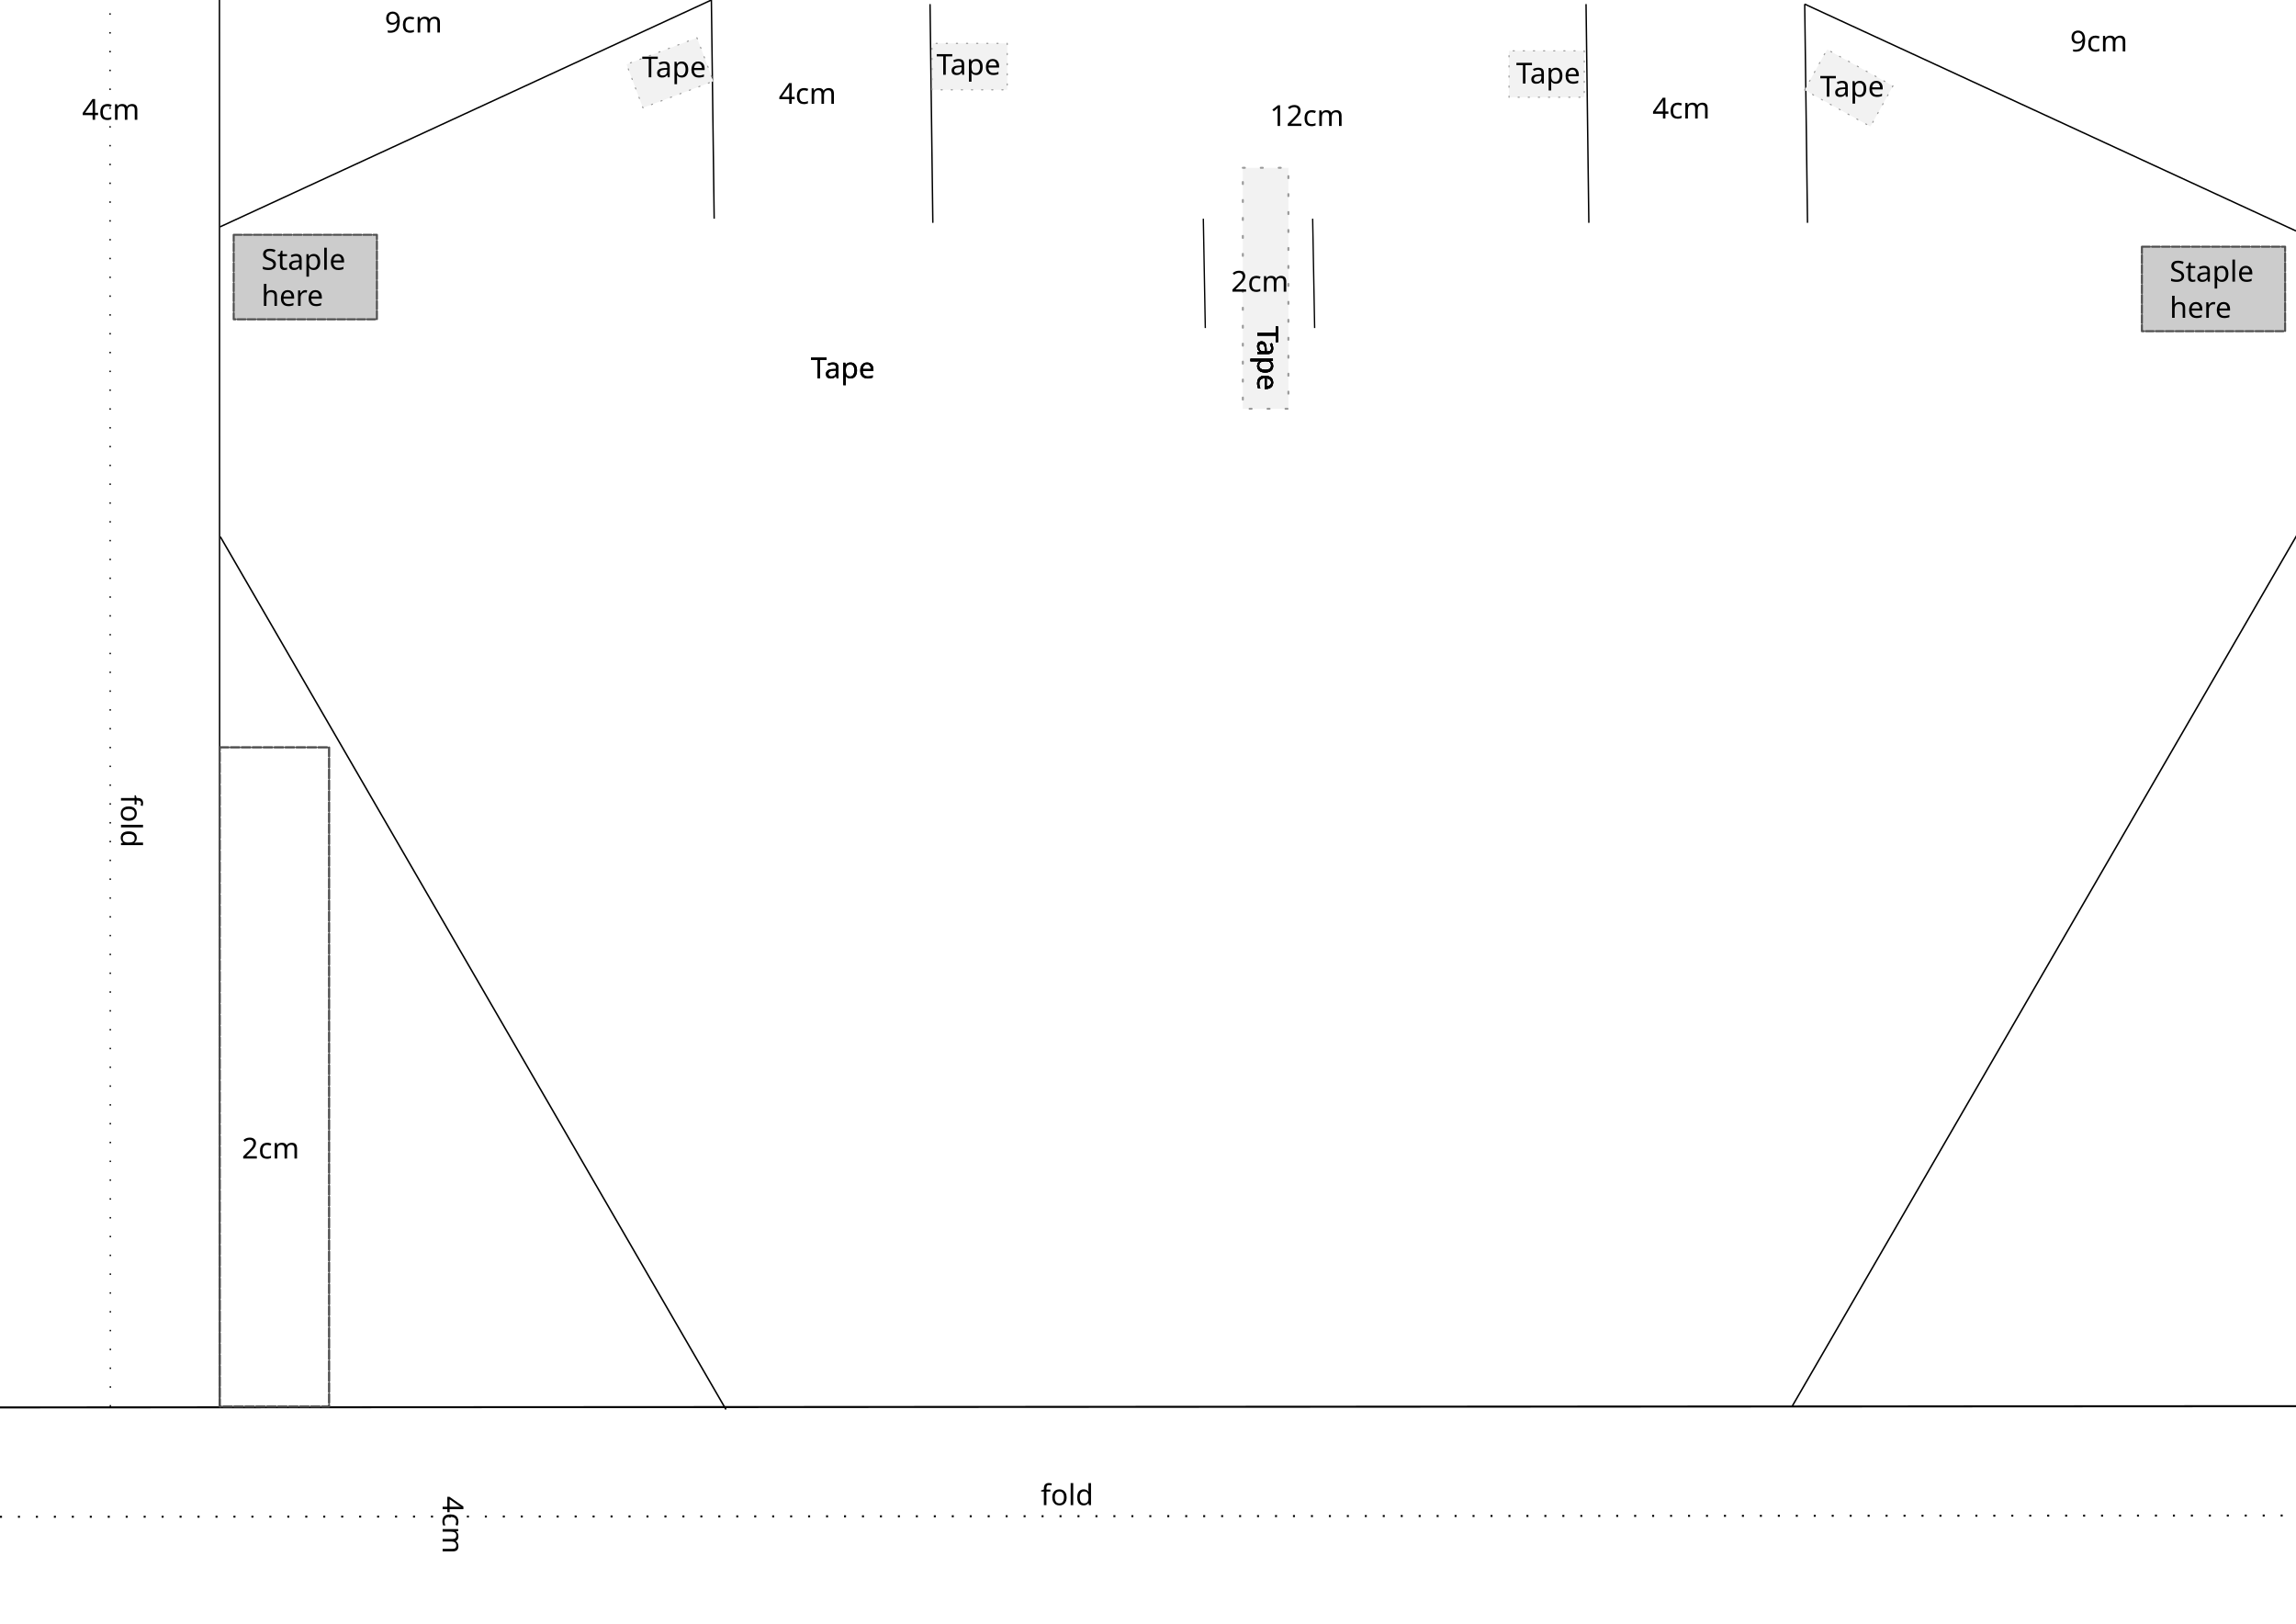
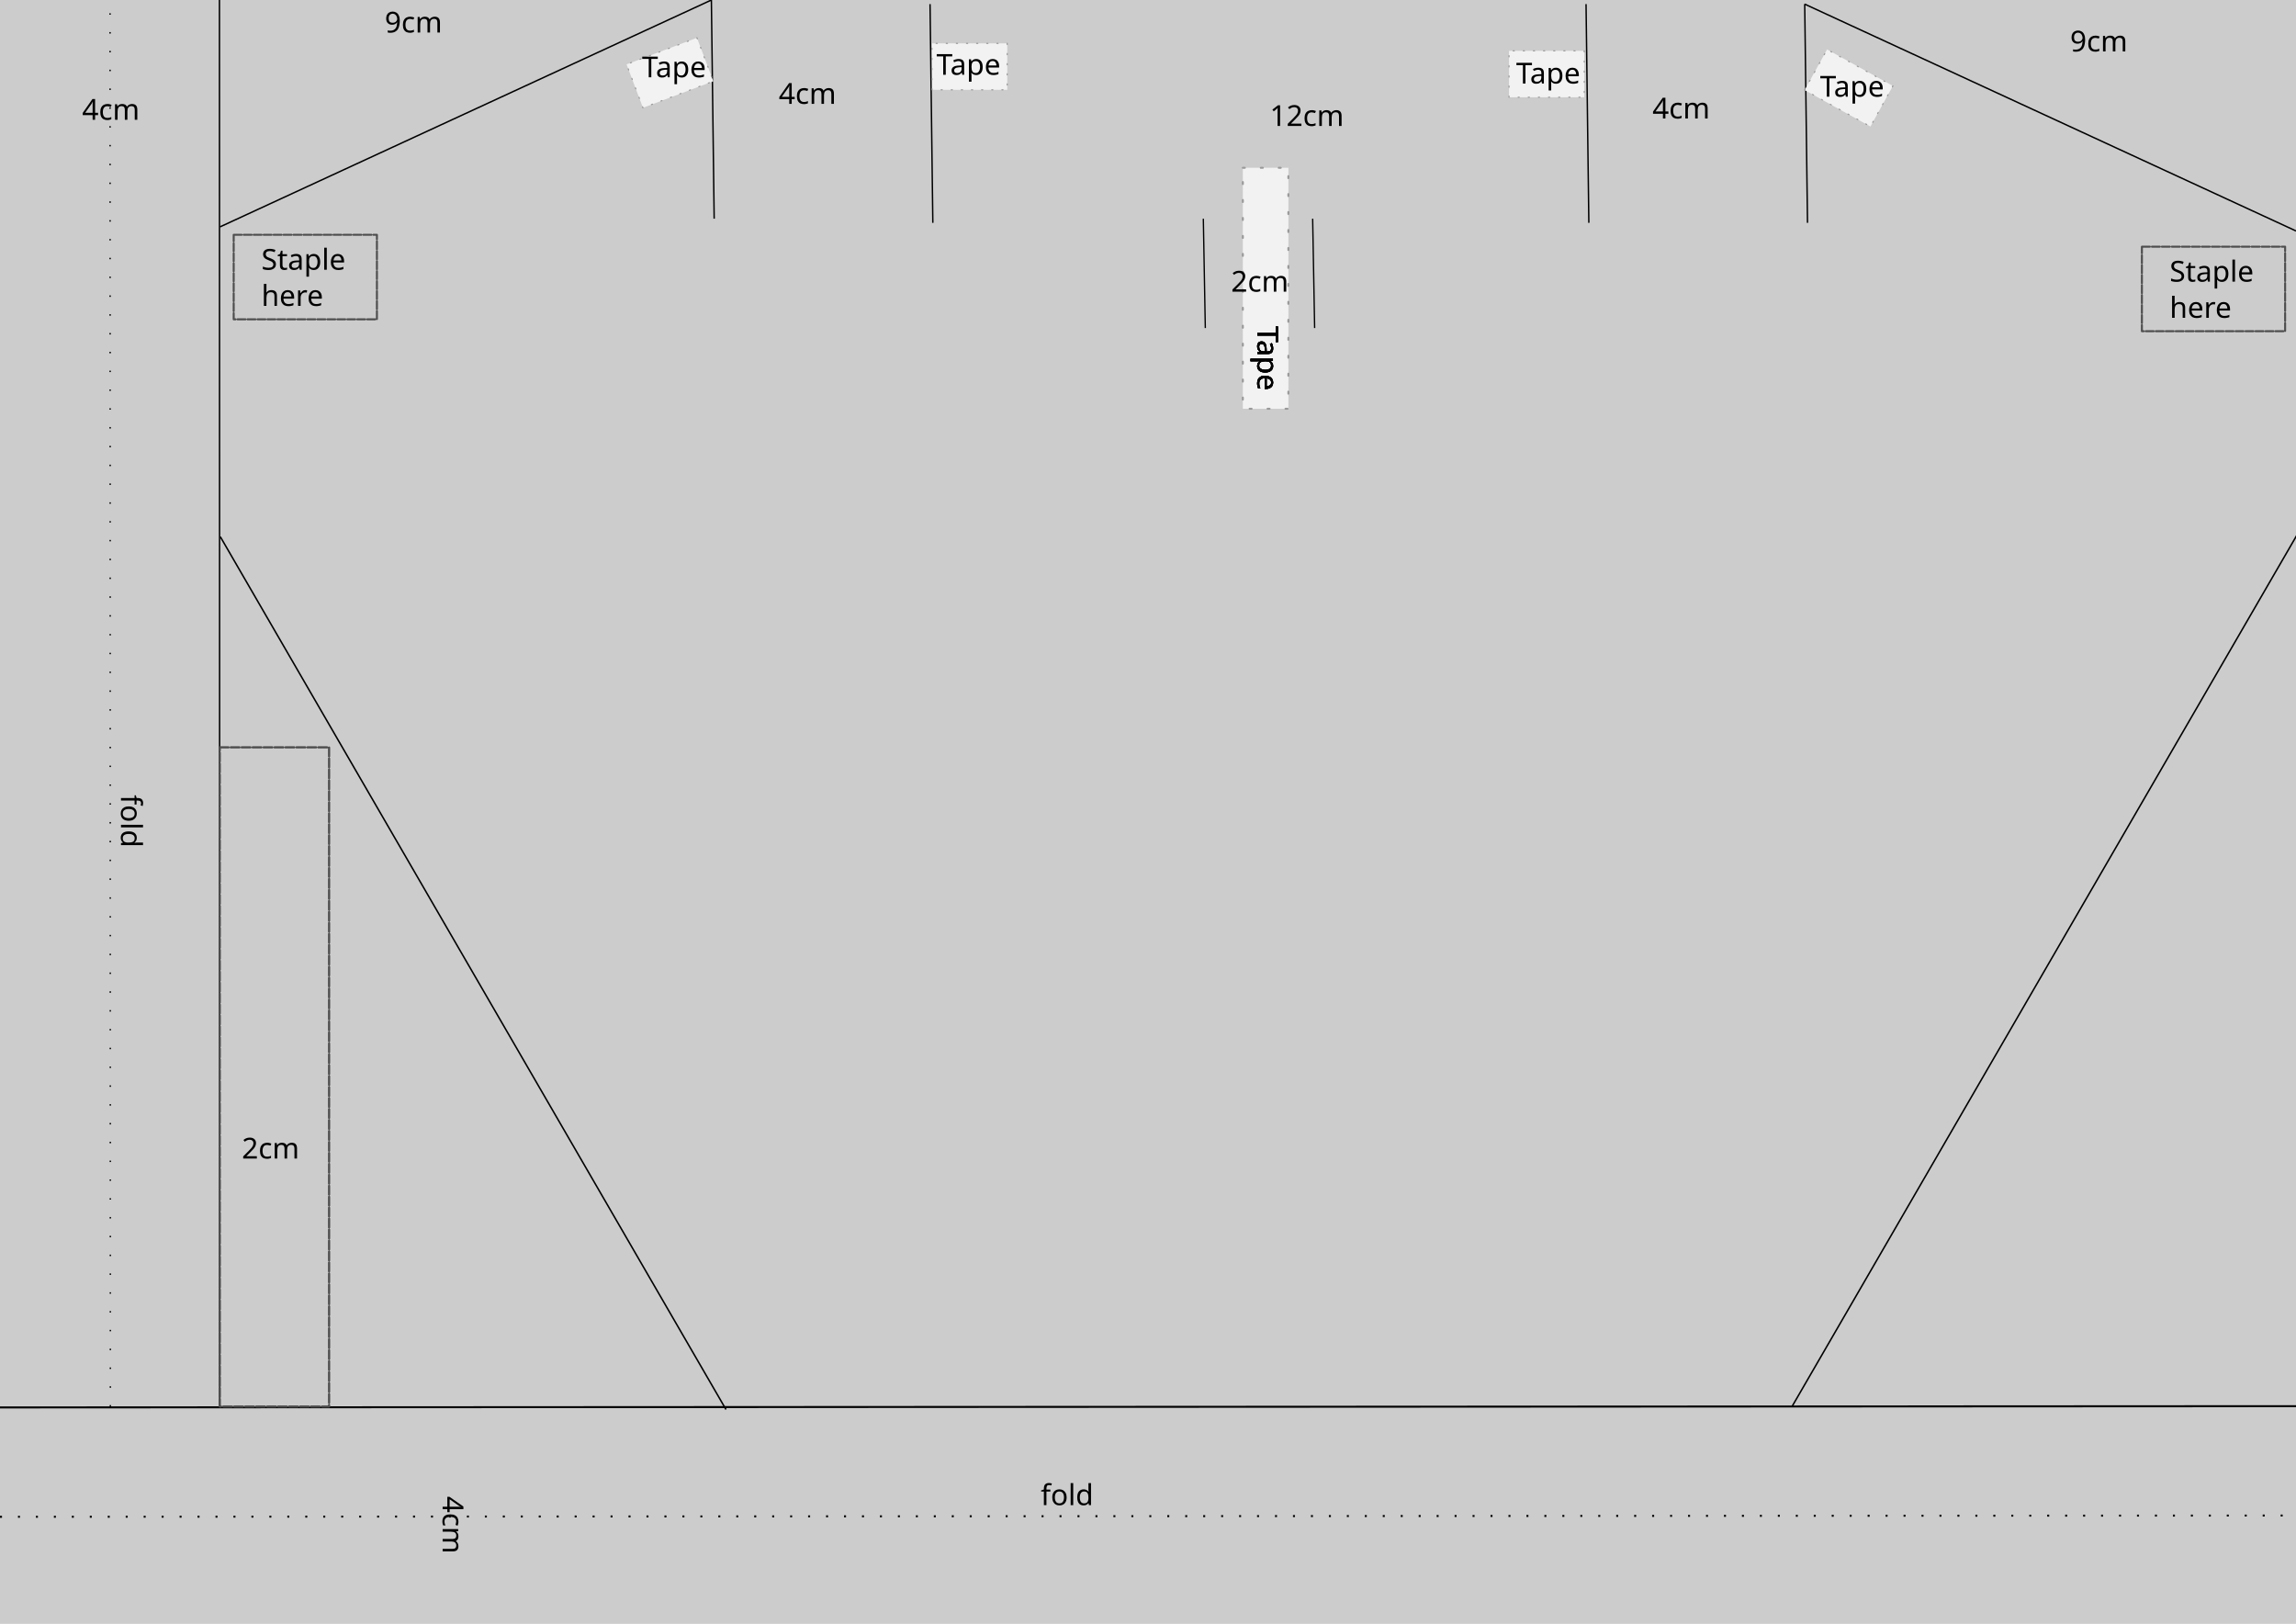
- <svg xmlns="http://www.w3.org/2000/svg" id="svg8" version="1.1" viewBox="0 0 420 297" height="297mm" width="420mm">
+ <svg xmlns="http://www.w3.org/2000/svg" width="420mm" height="297mm" viewBox="0 0 420 297" version="1.1" id="svg8">
  <defs id="defs2" />
  <g id="layer1">
-     <rect y="30.689" x="227.348" height="44.071" width="8.331" id="rect1011" style="fill:#f2f2f2;stroke:#999999;stroke-width:0.365;stroke-linecap:round;stroke-linejoin:round;stroke-miterlimit:4;stroke-dasharray:0.365, 2.92;stroke-dashoffset:0" />
-     <path id="path10" d="M 1.0146058e-4,257.416 420.093,257.183" style="fill:none;fill-rule:evenodd;stroke:#000000;stroke-width:0.365;stroke-linecap:butt;stroke-linejoin:miter;stroke-miterlimit:4;stroke-dasharray:none;stroke-dashoffset:0;stroke-opacity:1" />
-     <path id="path835" d="M 40.199,257.253 40.142,-0.002" style="fill:none;fill-rule:evenodd;stroke:#000000;stroke-width:0.265px;stroke-linecap:butt;stroke-linejoin:miter;stroke-opacity:1" />
-     <path id="path837" d="M 130.13,0.002 130.641,39.998" style="fill:none;fill-rule:evenodd;stroke:#000000;stroke-width:0.259px;stroke-linecap:butt;stroke-linejoin:miter;stroke-opacity:1" />
-     <path id="path839" d="m 220.121,40.002 0.362,19.997" style="fill:none;fill-rule:evenodd;stroke:#000000;stroke-width:0.242px;stroke-linecap:butt;stroke-linejoin:miter;stroke-opacity:1" />
-     <path id="path841" d="M 40.301,98.163 132.803,257.792" style="fill:none;fill-rule:evenodd;stroke:#000000;stroke-width:0.275px;stroke-linecap:butt;stroke-linejoin:miter;stroke-opacity:1" />
-     <path id="path843" d="M 40.251,41.491 130.13,0.002" style="fill:none;fill-rule:evenodd;stroke:#000000;stroke-width:0.265px;stroke-linecap:butt;stroke-linejoin:miter;stroke-opacity:1" />
-     <text transform="rotate(90)" id="text847" y="-80.967" x="273.647" style="font-style:normal;font-variant:normal;font-weight:normal;font-stretch:normal;font-size:5.292px;line-height:6.615px;font-family:Sans;-inkscape-font-specification:'Sans, Normal';text-align:start;letter-spacing:0px;word-spacing:0px;writing-mode:lr-tb;text-anchor:start;fill:#000000;fill-opacity:1;stroke:none;stroke-width:0.265px;stroke-linecap:butt;stroke-linejoin:miter;stroke-opacity:1" xml:space="preserve">
-       <tspan style="stroke-width:0.265px" y="-80.967" x="273.647" id="tspan845">4cm</tspan>
+     <rect transform="scale(1,-1)" ry="0" y="-297" x="0" height="297" width="420" id="rect1118" style="fill:#cccccc;stroke:none;stroke-width:0.265;stroke-linecap:round;stroke-linejoin:round;stroke-dashoffset:40.252" />
+     <rect style="fill:#f2f2f2;stroke:#999999;stroke-width:0.365;stroke-linecap:round;stroke-linejoin:round;stroke-miterlimit:4;stroke-dasharray:0.365, 2.92;stroke-dashoffset:0" id="rect1011" width="8.331" height="44.071" x="227.348" y="30.689" />
+     <path style="fill:none;fill-rule:evenodd;stroke:#000000;stroke-width:0.365;stroke-linecap:butt;stroke-linejoin:miter;stroke-miterlimit:4;stroke-dasharray:none;stroke-dashoffset:0;stroke-opacity:1" d="M 1.0146058e-4,257.416 420.093,257.183" id="path10" />
+     <path style="fill:none;fill-rule:evenodd;stroke:#000000;stroke-width:0.265px;stroke-linecap:butt;stroke-linejoin:miter;stroke-opacity:1" d="M 40.199,257.253 40.142,-0.002" id="path835" />
+     <path style="fill:none;fill-rule:evenodd;stroke:#000000;stroke-width:0.259px;stroke-linecap:butt;stroke-linejoin:miter;stroke-opacity:1" d="M 130.13,0.002 130.641,39.998" id="path837" />
+     <path style="fill:none;fill-rule:evenodd;stroke:#000000;stroke-width:0.242px;stroke-linecap:butt;stroke-linejoin:miter;stroke-opacity:1" d="m 220.121,40.002 0.362,19.997" id="path839" />
+     <path style="fill:none;fill-rule:evenodd;stroke:#000000;stroke-width:0.275px;stroke-linecap:butt;stroke-linejoin:miter;stroke-opacity:1" d="M 40.301,98.163 132.803,257.792" id="path841" />
+     <path style="fill:none;fill-rule:evenodd;stroke:#000000;stroke-width:0.265px;stroke-linecap:butt;stroke-linejoin:miter;stroke-opacity:1" d="M 40.251,41.491 130.13,0.002" id="path843" />
+     <text xml:space="preserve" style="font-style:normal;font-variant:normal;font-weight:normal;font-stretch:normal;font-size:5.292px;line-height:6.615px;font-family:Sans;-inkscape-font-specification:'Sans, Normal';text-align:start;letter-spacing:0px;word-spacing:0px;writing-mode:lr-tb;text-anchor:start;fill:#000000;fill-opacity:1;stroke:none;stroke-width:0.265px;stroke-linecap:butt;stroke-linejoin:miter;stroke-opacity:1" x="273.647" y="-80.967" id="text847" transform="rotate(90)">
+       <tspan id="tspan845" x="273.647" y="-80.967" style="stroke-width:0.265px">4cm</tspan>
    </text>
-     <text id="text851" y="21.911" x="15.019" style="font-style:normal;font-variant:normal;font-weight:normal;font-stretch:normal;font-size:5.292px;line-height:6.615px;font-family:Sans;-inkscape-font-specification:'Sans, Normal';text-align:start;letter-spacing:0px;word-spacing:0px;writing-mode:lr-tb;text-anchor:start;fill:#000000;fill-opacity:1;stroke:none;stroke-width:0.265px;stroke-linecap:butt;stroke-linejoin:miter;stroke-opacity:1" xml:space="preserve">
-       <tspan style="stroke-width:0.265px" y="21.911" x="15.019" id="tspan849">4cm</tspan>
+     <text xml:space="preserve" style="font-style:normal;font-variant:normal;font-weight:normal;font-stretch:normal;font-size:5.292px;line-height:6.615px;font-family:Sans;-inkscape-font-specification:'Sans, Normal';text-align:start;letter-spacing:0px;word-spacing:0px;writing-mode:lr-tb;text-anchor:start;fill:#000000;fill-opacity:1;stroke:none;stroke-width:0.265px;stroke-linecap:butt;stroke-linejoin:miter;stroke-opacity:1" x="15.019" y="21.911" id="text851">
+       <tspan id="tspan849" x="15.019" y="21.911" style="stroke-width:0.265px">4cm</tspan>
    </text>
-     <path style="fill:none;fill-rule:evenodd;stroke:#000000;stroke-width:0.259px;stroke-linecap:butt;stroke-linejoin:miter;stroke-opacity:1" d="M 170.13,0.755 170.641,40.752" id="path853" />
-     <path id="path855" d="M 290.13,0.755 290.641,40.752" style="fill:none;fill-rule:evenodd;stroke:#000000;stroke-width:0.259px;stroke-linecap:butt;stroke-linejoin:miter;stroke-opacity:1" />
-     <path style="fill:none;fill-rule:evenodd;stroke:#000000;stroke-width:0.259px;stroke-linecap:butt;stroke-linejoin:miter;stroke-opacity:1" d="M 330.13,0.755 330.641,40.752" id="path857" />
-     <path style="fill:none;fill-rule:evenodd;stroke:#000000;stroke-width:0.265px;stroke-linecap:butt;stroke-linejoin:miter;stroke-opacity:1" d="M 420.008,42.244 330.13,0.755" id="path859" />
-     <path style="fill:none;fill-rule:evenodd;stroke:#000000;stroke-width:0.275px;stroke-linecap:butt;stroke-linejoin:miter;stroke-opacity:1" d="m 420.346,97.559 -92.502,159.629" id="path861" />
-     <path style="fill:none;fill-rule:evenodd;stroke:#000000;stroke-width:0.242px;stroke-linecap:butt;stroke-linejoin:miter;stroke-opacity:1" d="m 240.121,40.002 0.362,19.997" id="path863" />
-     <rect y="136.689" x="40.199" height="120.565" width="20" id="rect865" style="fill:none;stroke:#4d4d4d;stroke-width:0.401;stroke-linecap:round;stroke-linejoin:round;stroke-miterlimit:4;stroke-dasharray:1.603, 0.401;stroke-dashoffset:0" />
-     <text xml:space="preserve" style="font-style:normal;font-variant:normal;font-weight:normal;font-stretch:normal;font-size:5.292px;line-height:6.615px;font-family:Sans;-inkscape-font-specification:'Sans, Normal';text-align:start;letter-spacing:0px;word-spacing:0px;writing-mode:lr-tb;text-anchor:start;fill:#000000;fill-opacity:1;stroke:none;stroke-width:0.265px;stroke-linecap:butt;stroke-linejoin:miter;stroke-opacity:1" x="142.448" y="18.997" id="text851-3">
-       <tspan id="tspan849-6" x="142.448" y="18.997" style="stroke-width:0.265px">4cm</tspan>
+     <path id="path853" d="M 170.13,0.755 170.641,40.752" style="fill:none;fill-rule:evenodd;stroke:#000000;stroke-width:0.259px;stroke-linecap:butt;stroke-linejoin:miter;stroke-opacity:1" />
+     <path style="fill:none;fill-rule:evenodd;stroke:#000000;stroke-width:0.259px;stroke-linecap:butt;stroke-linejoin:miter;stroke-opacity:1" d="M 290.13,0.755 290.641,40.752" id="path855" />
+     <path id="path857" d="M 330.13,0.755 330.641,40.752" style="fill:none;fill-rule:evenodd;stroke:#000000;stroke-width:0.259px;stroke-linecap:butt;stroke-linejoin:miter;stroke-opacity:1" />
+     <path id="path859" d="M 420.008,42.244 330.13,0.755" style="fill:none;fill-rule:evenodd;stroke:#000000;stroke-width:0.265px;stroke-linecap:butt;stroke-linejoin:miter;stroke-opacity:1" />
+     <path id="path861" d="m 420.346,97.559 -92.502,159.629" style="fill:none;fill-rule:evenodd;stroke:#000000;stroke-width:0.275px;stroke-linecap:butt;stroke-linejoin:miter;stroke-opacity:1" />
+     <path id="path863" d="m 240.121,40.002 0.362,19.997" style="fill:none;fill-rule:evenodd;stroke:#000000;stroke-width:0.242px;stroke-linecap:butt;stroke-linejoin:miter;stroke-opacity:1" />
+     <rect style="fill:none;stroke:#4d4d4d;stroke-width:0.401;stroke-linecap:round;stroke-linejoin:round;stroke-miterlimit:4;stroke-dasharray:1.603, 0.401;stroke-dashoffset:0" id="rect865" width="20" height="120.565" x="40.199" y="136.689" />
+     <text id="text851-3" y="18.997" x="142.448" style="font-style:normal;font-variant:normal;font-weight:normal;font-stretch:normal;font-size:5.292px;line-height:6.615px;font-family:Sans;-inkscape-font-specification:'Sans, Normal';text-align:start;letter-spacing:0px;word-spacing:0px;writing-mode:lr-tb;text-anchor:start;fill:#000000;fill-opacity:1;stroke:none;stroke-width:0.265px;stroke-linecap:butt;stroke-linejoin:miter;stroke-opacity:1" xml:space="preserve">
+       <tspan style="stroke-width:0.265px" y="18.997" x="142.448" id="tspan849-6">4cm</tspan>
    </text>
-     <text xml:space="preserve" style="font-style:normal;font-variant:normal;font-weight:normal;font-stretch:normal;font-size:5.292px;line-height:6.615px;font-family:Sans;-inkscape-font-specification:'Sans, Normal';text-align:start;letter-spacing:0px;word-spacing:0px;writing-mode:lr-tb;text-anchor:start;fill:#000000;fill-opacity:1;stroke:none;stroke-width:0.265px;stroke-linecap:butt;stroke-linejoin:miter;stroke-opacity:1" x="302.275" y="21.669" id="text851-7">
-       <tspan id="tspan849-5" x="302.275" y="21.669" style="stroke-width:0.265px">4cm</tspan>
+     <text id="text851-7" y="21.669" x="302.275" style="font-style:normal;font-variant:normal;font-weight:normal;font-stretch:normal;font-size:5.292px;line-height:6.615px;font-family:Sans;-inkscape-font-specification:'Sans, Normal';text-align:start;letter-spacing:0px;word-spacing:0px;writing-mode:lr-tb;text-anchor:start;fill:#000000;fill-opacity:1;stroke:none;stroke-width:0.265px;stroke-linecap:butt;stroke-linejoin:miter;stroke-opacity:1" xml:space="preserve">
+       <tspan style="stroke-width:0.265px" y="21.669" x="302.275" id="tspan849-5">4cm</tspan>
    </text>
-     <text id="text895" y="23.035" x="232.287" style="font-style:normal;font-variant:normal;font-weight:normal;font-stretch:normal;font-size:5.292px;line-height:6.615px;font-family:Sans;-inkscape-font-specification:'Sans, Normal';text-align:start;letter-spacing:0px;word-spacing:0px;writing-mode:lr-tb;text-anchor:start;fill:#000000;fill-opacity:1;stroke:none;stroke-width:0.265px;stroke-linecap:butt;stroke-linejoin:miter;stroke-opacity:1" xml:space="preserve">
-       <tspan style="stroke-width:0.265px" y="23.035" x="232.287" id="tspan893">12cm</tspan>
+     <text xml:space="preserve" style="font-style:normal;font-variant:normal;font-weight:normal;font-stretch:normal;font-size:5.292px;line-height:6.615px;font-family:Sans;-inkscape-font-specification:'Sans, Normal';text-align:start;letter-spacing:0px;word-spacing:0px;writing-mode:lr-tb;text-anchor:start;fill:#000000;fill-opacity:1;stroke:none;stroke-width:0.265px;stroke-linecap:butt;stroke-linejoin:miter;stroke-opacity:1" x="232.287" y="23.035" id="text895">
+       <tspan id="tspan893" x="232.287" y="23.035" style="stroke-width:0.265px">12cm</tspan>
    </text>
-     <text id="text899" y="5.946" x="70.378" style="font-style:normal;font-variant:normal;font-weight:normal;font-stretch:normal;font-size:5.292px;line-height:6.615px;font-family:Sans;-inkscape-font-specification:'Sans, Normal';text-align:start;letter-spacing:0px;word-spacing:0px;writing-mode:lr-tb;text-anchor:start;fill:#000000;fill-opacity:1;stroke:none;stroke-width:0.265px;stroke-linecap:butt;stroke-linejoin:miter;stroke-opacity:1" xml:space="preserve">
-       <tspan style="stroke-width:0.265px" y="5.946" x="70.378" id="tspan897">9cm</tspan>
+     <text xml:space="preserve" style="font-style:normal;font-variant:normal;font-weight:normal;font-stretch:normal;font-size:5.292px;line-height:6.615px;font-family:Sans;-inkscape-font-specification:'Sans, Normal';text-align:start;letter-spacing:0px;word-spacing:0px;writing-mode:lr-tb;text-anchor:start;fill:#000000;fill-opacity:1;stroke:none;stroke-width:0.265px;stroke-linecap:butt;stroke-linejoin:miter;stroke-opacity:1" x="70.378" y="5.946" id="text899">
+       <tspan id="tspan897" x="70.378" y="5.946" style="stroke-width:0.265px">9cm</tspan>
    </text>
-     <text xml:space="preserve" style="font-style:normal;font-variant:normal;font-weight:normal;font-stretch:normal;font-size:5.292px;line-height:6.615px;font-family:Sans;-inkscape-font-specification:'Sans, Normal';text-align:start;letter-spacing:0px;word-spacing:0px;writing-mode:lr-tb;text-anchor:start;fill:#000000;fill-opacity:1;stroke:none;stroke-width:0.265px;stroke-linecap:butt;stroke-linejoin:miter;stroke-opacity:1" x="378.676" y="9.41" id="text899-3">
-       <tspan id="tspan897-5" x="378.676" y="9.41" style="stroke-width:0.265px">9cm</tspan>
+     <text id="text899-3" y="9.41" x="378.676" style="font-style:normal;font-variant:normal;font-weight:normal;font-stretch:normal;font-size:5.292px;line-height:6.615px;font-family:Sans;-inkscape-font-specification:'Sans, Normal';text-align:start;letter-spacing:0px;word-spacing:0px;writing-mode:lr-tb;text-anchor:start;fill:#000000;fill-opacity:1;stroke:none;stroke-width:0.265px;stroke-linecap:butt;stroke-linejoin:miter;stroke-opacity:1" xml:space="preserve">
+       <tspan style="stroke-width:0.265px" y="9.41" x="378.676" id="tspan897-5">9cm</tspan>
    </text>
-     <text id="text939" y="53.346" x="225.194" style="font-style:normal;font-variant:normal;font-weight:normal;font-stretch:normal;font-size:5.292px;line-height:6.615px;font-family:Sans;-inkscape-font-specification:'Sans, Normal';text-align:start;letter-spacing:0px;word-spacing:0px;writing-mode:lr-tb;text-anchor:start;fill:#000000;fill-opacity:1;stroke:none;stroke-width:0.265px;stroke-linecap:butt;stroke-linejoin:miter;stroke-opacity:1" xml:space="preserve">
-       <tspan style="stroke-width:0.265px" y="53.346" x="225.194" id="tspan937">2cm</tspan>
+     <text xml:space="preserve" style="font-style:normal;font-variant:normal;font-weight:normal;font-stretch:normal;font-size:5.292px;line-height:6.615px;font-family:Sans;-inkscape-font-specification:'Sans, Normal';text-align:start;letter-spacing:0px;word-spacing:0px;writing-mode:lr-tb;text-anchor:start;fill:#000000;fill-opacity:1;stroke:none;stroke-width:0.265px;stroke-linecap:butt;stroke-linejoin:miter;stroke-opacity:1" x="225.194" y="53.346" id="text939">
+       <tspan id="tspan937" x="225.194" y="53.346" style="stroke-width:0.265px">2cm</tspan>
    </text>
-     <g transform="translate(-17.83962,-21.04286)" id="g955">
-       <rect style="fill:#cccccc;stroke:#4d4d4d;stroke-width:0.365;stroke-linecap:round;stroke-linejoin:round;stroke-miterlimit:4;stroke-dasharray:1.46, 0.365;stroke-dashoffset:0" id="rect941" width="26.2" height="15.46" x="60.588" y="63.986" />
-       <text xml:space="preserve" style="font-style:normal;font-variant:normal;font-weight:normal;font-stretch:normal;font-size:5.292px;line-height:6.615px;font-family:Sans;-inkscape-font-specification:'Sans, Normal';text-align:start;letter-spacing:0px;word-spacing:0px;writing-mode:lr-tb;text-anchor:start;fill:#000000;fill-opacity:1;stroke:none;stroke-width:0.265px;stroke-linecap:butt;stroke-linejoin:miter;stroke-opacity:1" x="65.655" y="70.381" id="text947">
-         <tspan id="tspan945" x="65.655" y="70.381" style="stroke-width:0.265px">Staple</tspan>
-         <tspan x="65.655" y="76.995" style="stroke-width:0.265px" id="tspan949">here</tspan>
+     <g id="g955" transform="translate(-17.83962,-21.04286)">
+       <rect y="63.986" x="60.588" height="15.46" width="26.2" id="rect941" style="fill:#cccccc;stroke:#4d4d4d;stroke-width:0.365;stroke-linecap:round;stroke-linejoin:round;stroke-miterlimit:4;stroke-dasharray:1.46, 0.365;stroke-dashoffset:0" />
+       <text id="text947" y="70.381" x="65.655" style="font-style:normal;font-variant:normal;font-weight:normal;font-stretch:normal;font-size:5.292px;line-height:6.615px;font-family:Sans;-inkscape-font-specification:'Sans, Normal';text-align:start;letter-spacing:0px;word-spacing:0px;writing-mode:lr-tb;text-anchor:start;fill:#000000;fill-opacity:1;stroke:none;stroke-width:0.265px;stroke-linecap:butt;stroke-linejoin:miter;stroke-opacity:1" xml:space="preserve">
+         <tspan style="stroke-width:0.265px" y="70.381" x="65.655" id="tspan945">Staple</tspan>
+         <tspan id="tspan949" style="stroke-width:0.265px" y="76.995" x="65.655">here</tspan>
      </text>
    </g>
-     <g id="g965" transform="translate(331.223,-18.86837)">
-       <rect y="63.986" x="60.588" height="15.46" width="26.2" id="rect957" style="fill:#cccccc;stroke:#4d4d4d;stroke-width:0.365;stroke-linecap:round;stroke-linejoin:round;stroke-miterlimit:4;stroke-dasharray:1.46, 0.365;stroke-dashoffset:0" />
-       <text id="text963" y="70.381" x="65.655" style="font-style:normal;font-variant:normal;font-weight:normal;font-stretch:normal;font-size:5.292px;line-height:6.615px;font-family:Sans;-inkscape-font-specification:'Sans, Normal';text-align:start;letter-spacing:0px;word-spacing:0px;writing-mode:lr-tb;text-anchor:start;fill:#000000;fill-opacity:1;stroke:none;stroke-width:0.265px;stroke-linecap:butt;stroke-linejoin:miter;stroke-opacity:1" xml:space="preserve">
-         <tspan style="stroke-width:0.265px" y="70.381" x="65.655" id="tspan959">Staple</tspan>
-         <tspan id="tspan961" style="stroke-width:0.265px" y="76.995" x="65.655">here</tspan>
+     <g transform="translate(331.223,-18.86837)" id="g965">
+       <rect style="fill:#cccccc;stroke:#4d4d4d;stroke-width:0.365;stroke-linecap:round;stroke-linejoin:round;stroke-miterlimit:4;stroke-dasharray:1.46, 0.365;stroke-dashoffset:0" id="rect957" width="26.2" height="15.46" x="60.588" y="63.986" />
+       <text xml:space="preserve" style="font-style:normal;font-variant:normal;font-weight:normal;font-stretch:normal;font-size:5.292px;line-height:6.615px;font-family:Sans;-inkscape-font-specification:'Sans, Normal';text-align:start;letter-spacing:0px;word-spacing:0px;writing-mode:lr-tb;text-anchor:start;fill:#000000;fill-opacity:1;stroke:none;stroke-width:0.265px;stroke-linecap:butt;stroke-linejoin:miter;stroke-opacity:1" x="65.655" y="70.381" id="text963">
+         <tspan id="tspan959" x="65.655" y="70.381" style="stroke-width:0.265px">Staple</tspan>
+         <tspan x="65.655" y="76.995" style="stroke-width:0.265px" id="tspan961">here</tspan>
      </text>
    </g>
-     <path style="fill:none;fill-rule:evenodd;stroke:#000000;stroke-width:0.265;stroke-linecap:butt;stroke-linejoin:miter;stroke-opacity:1;stroke-miterlimit:4;stroke-dasharray:0.265,3.175;stroke-dashoffset:0" d="M 20.189,257.253 20.132,-0.002" id="path967" />
-     <path style="fill:none;fill-rule:evenodd;stroke:#000000;stroke-width:0.365;stroke-linecap:butt;stroke-linejoin:miter;stroke-miterlimit:4;stroke-dasharray:0.365,2.92;stroke-dashoffset:0;stroke-opacity:1" d="M 1.0146058e-4,277.416 420.093,277.183" id="path969" />
-     <text id="text973" y="275.285" x="190.374" style="font-style:normal;font-variant:normal;font-weight:normal;font-stretch:normal;font-size:5.292px;line-height:6.615px;font-family:Sans;-inkscape-font-specification:'Sans, Normal';text-align:start;letter-spacing:0px;word-spacing:0px;writing-mode:lr-tb;text-anchor:start;fill:#000000;fill-opacity:1;stroke:none;stroke-width:0.265px;stroke-linecap:butt;stroke-linejoin:miter;stroke-opacity:1" xml:space="preserve">
-       <tspan style="stroke-width:0.265px" y="275.285" x="190.374" id="tspan971">fold</tspan>
+     <path id="path967" d="M 20.189,257.253 20.132,-0.002" style="fill:none;fill-rule:evenodd;stroke:#000000;stroke-width:0.265;stroke-linecap:butt;stroke-linejoin:miter;stroke-opacity:1;stroke-miterlimit:4;stroke-dasharray:0.265,3.175;stroke-dashoffset:0" />
+     <path id="path969" d="M 1.0146058e-4,277.416 420.093,277.183" style="fill:none;fill-rule:evenodd;stroke:#000000;stroke-width:0.365;stroke-linecap:butt;stroke-linejoin:miter;stroke-miterlimit:4;stroke-dasharray:0.365,2.92;stroke-dashoffset:0;stroke-opacity:1" />
+     <text xml:space="preserve" style="font-style:normal;font-variant:normal;font-weight:normal;font-stretch:normal;font-size:5.292px;line-height:6.615px;font-family:Sans;-inkscape-font-specification:'Sans, Normal';text-align:start;letter-spacing:0px;word-spacing:0px;writing-mode:lr-tb;text-anchor:start;fill:#000000;fill-opacity:1;stroke:none;stroke-width:0.265px;stroke-linecap:butt;stroke-linejoin:miter;stroke-opacity:1" x="190.374" y="275.285" id="text973">
+       <tspan id="tspan971" x="190.374" y="275.285" style="stroke-width:0.265px">fold</tspan>
    </text>
-     <text transform="rotate(90)" xml:space="preserve" style="font-style:normal;font-variant:normal;font-weight:normal;font-stretch:normal;font-size:5.292px;line-height:6.615px;font-family:Sans;-inkscape-font-specification:'Sans, Normal';text-align:start;letter-spacing:0px;word-spacing:0px;writing-mode:lr-tb;text-anchor:start;fill:#000000;fill-opacity:1;stroke:none;stroke-width:0.265px;stroke-linecap:butt;stroke-linejoin:miter;stroke-opacity:1" x="145.374" y="-22.132" id="text973-6">
-       <tspan id="tspan971-2" x="145.374" y="-22.132" style="stroke-width:0.265px">fold</tspan>
+     <text id="text973-6" y="-22.132" x="145.374" style="font-style:normal;font-variant:normal;font-weight:normal;font-stretch:normal;font-size:5.292px;line-height:6.615px;font-family:Sans;-inkscape-font-specification:'Sans, Normal';text-align:start;letter-spacing:0px;word-spacing:0px;writing-mode:lr-tb;text-anchor:start;fill:#000000;fill-opacity:1;stroke:none;stroke-width:0.265px;stroke-linecap:butt;stroke-linejoin:miter;stroke-opacity:1" xml:space="preserve" transform="rotate(90)">
+       <tspan style="stroke-width:0.265px" y="-22.132" x="145.374" id="tspan971-2">fold</tspan>
    </text>
-     <text xml:space="preserve" style="font-style:normal;font-variant:normal;font-weight:normal;font-stretch:normal;font-size:5.292px;line-height:6.615px;font-family:Sans;-inkscape-font-specification:'Sans, Normal';text-align:start;letter-spacing:0px;word-spacing:0px;writing-mode:lr-tb;text-anchor:start;fill:#000000;fill-opacity:1;stroke:none;stroke-width:0.265px;stroke-linecap:butt;stroke-linejoin:miter;stroke-opacity:1" x="44.235" y="211.894" id="text939-9">
-       <tspan id="tspan937-1" x="44.235" y="211.894" style="stroke-width:0.265px">2cm</tspan>
+     <text id="text939-9" y="211.894" x="44.235" style="font-style:normal;font-variant:normal;font-weight:normal;font-stretch:normal;font-size:5.292px;line-height:6.615px;font-family:Sans;-inkscape-font-specification:'Sans, Normal';text-align:start;letter-spacing:0px;word-spacing:0px;writing-mode:lr-tb;text-anchor:start;fill:#000000;fill-opacity:1;stroke:none;stroke-width:0.265px;stroke-linecap:butt;stroke-linejoin:miter;stroke-opacity:1" xml:space="preserve">
+       <tspan style="stroke-width:0.265px" y="211.894" x="44.235" id="tspan937-1">2cm</tspan>
    </text>
-     <text transform="rotate(90)" id="text1015" y="-230.005" x="59.673" style="font-style:normal;font-variant:normal;font-weight:normal;font-stretch:normal;font-size:5.292px;line-height:6.615px;font-family:Sans;-inkscape-font-specification:'Sans, Normal';text-align:start;letter-spacing:0px;word-spacing:0px;writing-mode:lr-tb;text-anchor:start;fill:#000000;fill-opacity:1;stroke:none;stroke-width:0.265px;stroke-linecap:butt;stroke-linejoin:miter;stroke-opacity:1" xml:space="preserve">
-       <tspan style="stroke-width:0.265px" y="-230.005" x="59.673" id="tspan1013">Tape</tspan>
+     <text xml:space="preserve" style="font-style:normal;font-variant:normal;font-weight:normal;font-stretch:normal;font-size:5.292px;line-height:6.615px;font-family:Sans;-inkscape-font-specification:'Sans, Normal';text-align:start;letter-spacing:0px;word-spacing:0px;writing-mode:lr-tb;text-anchor:start;fill:#000000;fill-opacity:1;stroke:none;stroke-width:0.265px;stroke-linecap:butt;stroke-linejoin:miter;stroke-opacity:1" x="59.673" y="-230.005" id="text1015" transform="rotate(90)">
+       <tspan id="tspan1013" x="59.673" y="-230.005" style="stroke-width:0.265px">Tape</tspan>
    </text>
-     <rect transform="rotate(69.33374)" style="fill:#f2f2f2;stroke:#999999;stroke-width:0.206;stroke-linecap:round;stroke-linejoin:round;stroke-miterlimit:4;stroke-dasharray:0.206, 1.647;stroke-dashoffset:0" id="rect1011-2" width="8.49" height="13.763" x="51.464" y="-116.85" />
-     <rect y="-184.252" x="7.935" height="13.763" width="8.49" id="rect1032" style="fill:#f2f2f2;stroke:#999999;stroke-width:0.206;stroke-linecap:round;stroke-linejoin:round;stroke-miterlimit:4;stroke-dasharray:0.206, 1.647;stroke-dashoffset:0" transform="rotate(90)" />
-     <rect transform="rotate(90)" style="fill:#f2f2f2;stroke:#999999;stroke-width:0.206;stroke-linecap:round;stroke-linejoin:round;stroke-miterlimit:4;stroke-dasharray:0.206, 1.647;stroke-dashoffset:0" id="rect1034" width="8.49" height="13.763" x="9.297" y="-289.805" />
-     <rect y="-310.521" x="-154.024" height="13.763" width="8.49" id="rect1036" style="fill:#f2f2f2;stroke:#999999;stroke-width:0.206;stroke-linecap:round;stroke-linejoin:round;stroke-miterlimit:4;stroke-dasharray:0.206, 1.647;stroke-dashoffset:0" transform="rotate(118.9808)" />
-     <text xml:space="preserve" style="font-style:normal;font-variant:normal;font-weight:normal;font-stretch:normal;font-size:5.292px;line-height:6.615px;font-family:Sans;-inkscape-font-specification:'Sans, Normal';text-align:start;letter-spacing:0px;word-spacing:0px;writing-mode:lr-tb;text-anchor:start;fill:#000000;fill-opacity:1;stroke:none;stroke-width:0.265px;stroke-linecap:butt;stroke-linejoin:miter;stroke-opacity:1" x="59.673" y="-230.005" id="text1040" transform="rotate(90)">
-       <tspan id="tspan1038" x="59.673" y="-230.005" style="stroke-width:0.265px">Tape</tspan>
+     <rect y="-116.85" x="51.464" height="13.763" width="8.49" id="rect1011-2" style="fill:#f2f2f2;stroke:#999999;stroke-width:0.206;stroke-linecap:round;stroke-linejoin:round;stroke-miterlimit:4;stroke-dasharray:0.206, 1.647;stroke-dashoffset:0" transform="rotate(69.33374)" />
+     <rect transform="rotate(90)" style="fill:#f2f2f2;stroke:#999999;stroke-width:0.206;stroke-linecap:round;stroke-linejoin:round;stroke-miterlimit:4;stroke-dasharray:0.206, 1.647;stroke-dashoffset:0" id="rect1032" width="8.49" height="13.763" x="7.935" y="-184.252" />
+     <rect y="-289.805" x="9.297" height="13.763" width="8.49" id="rect1034" style="fill:#f2f2f2;stroke:#999999;stroke-width:0.206;stroke-linecap:round;stroke-linejoin:round;stroke-miterlimit:4;stroke-dasharray:0.206, 1.647;stroke-dashoffset:0" transform="rotate(90)" />
+     <rect transform="rotate(118.9808)" style="fill:#f2f2f2;stroke:#999999;stroke-width:0.206;stroke-linecap:round;stroke-linejoin:round;stroke-miterlimit:4;stroke-dasharray:0.206, 1.647;stroke-dashoffset:0" id="rect1036" width="8.49" height="13.763" x="-154.024" y="-310.521" />
+     <text transform="rotate(90)" id="text1040" y="-230.005" x="59.673" style="font-style:normal;font-variant:normal;font-weight:normal;font-stretch:normal;font-size:5.292px;line-height:6.615px;font-family:Sans;-inkscape-font-specification:'Sans, Normal';text-align:start;letter-spacing:0px;word-spacing:0px;writing-mode:lr-tb;text-anchor:start;fill:#000000;fill-opacity:1;stroke:none;stroke-width:0.265px;stroke-linecap:butt;stroke-linejoin:miter;stroke-opacity:1" xml:space="preserve">
+       <tspan style="stroke-width:0.265px" y="-230.005" x="59.673" id="tspan1038">Tape</tspan>
    </text>
-     <text xml:space="preserve" style="font-style:normal;font-variant:normal;font-weight:normal;font-stretch:normal;font-size:5.292px;line-height:6.615px;font-family:Sans;-inkscape-font-specification:'Sans, Normal';text-align:start;letter-spacing:0px;word-spacing:0px;writing-mode:lr-tb;text-anchor:start;fill:#000000;fill-opacity:1;stroke:none;stroke-width:0.265px;stroke-linecap:butt;stroke-linejoin:miter;stroke-opacity:1" x="59.673" y="-230.005" id="text1044" transform="rotate(90)">
-       <tspan id="tspan1042" x="59.673" y="-230.005" style="stroke-width:0.265px">Tape</tspan>
+     <text transform="rotate(90)" id="text1044" y="-230.005" x="59.673" style="font-style:normal;font-variant:normal;font-weight:normal;font-stretch:normal;font-size:5.292px;line-height:6.615px;font-family:Sans;-inkscape-font-specification:'Sans, Normal';text-align:start;letter-spacing:0px;word-spacing:0px;writing-mode:lr-tb;text-anchor:start;fill:#000000;fill-opacity:1;stroke:none;stroke-width:0.265px;stroke-linecap:butt;stroke-linejoin:miter;stroke-opacity:1" xml:space="preserve">
+       <tspan style="stroke-width:0.265px" y="-230.005" x="59.673" id="tspan1042">Tape</tspan>
    </text>
-     <text transform="rotate(90)" id="text1048" y="-230.005" x="59.673" style="font-style:normal;font-variant:normal;font-weight:normal;font-stretch:normal;font-size:5.292px;line-height:6.615px;font-family:Sans;-inkscape-font-specification:'Sans, Normal';text-align:start;letter-spacing:0px;word-spacing:0px;writing-mode:lr-tb;text-anchor:start;fill:#000000;fill-opacity:1;stroke:none;stroke-width:0.265px;stroke-linecap:butt;stroke-linejoin:miter;stroke-opacity:1" xml:space="preserve">
-       <tspan style="stroke-width:0.265px" y="-230.005" x="59.673" id="tspan1046">Tape</tspan>
+     <text xml:space="preserve" style="font-style:normal;font-variant:normal;font-weight:normal;font-stretch:normal;font-size:5.292px;line-height:6.615px;font-family:Sans;-inkscape-font-specification:'Sans, Normal';text-align:start;letter-spacing:0px;word-spacing:0px;writing-mode:lr-tb;text-anchor:start;fill:#000000;fill-opacity:1;stroke:none;stroke-width:0.265px;stroke-linecap:butt;stroke-linejoin:miter;stroke-opacity:1" x="59.673" y="-230.005" id="text1048" transform="rotate(90)">
+       <tspan id="tspan1046" x="59.673" y="-230.005" style="stroke-width:0.265px">Tape</tspan>
    </text>
-     <text xml:space="preserve" style="font-style:normal;font-variant:normal;font-weight:normal;font-stretch:normal;font-size:5.292px;line-height:6.615px;font-family:Sans;-inkscape-font-specification:'Sans, Normal';text-align:start;letter-spacing:0px;word-spacing:0px;writing-mode:lr-tb;text-anchor:start;fill:#000000;fill-opacity:1;stroke:none;stroke-width:0.265px;stroke-linecap:butt;stroke-linejoin:miter;stroke-opacity:1" x="148.312" y="69.179" id="text1052">
-       <tspan id="tspan1050" x="148.312" y="69.179" style="stroke-width:0.265px">Tape</tspan>
+     <text xml:space="preserve" style="font-style:normal;font-variant:normal;font-weight:normal;font-stretch:normal;font-size:5.292px;line-height:6.615px;font-family:Sans;-inkscape-font-specification:'Sans, Normal';text-align:start;letter-spacing:0px;word-spacing:0px;writing-mode:lr-tb;text-anchor:start;fill:#000000;fill-opacity:1;stroke:none;stroke-width:0.265px;stroke-linecap:butt;stroke-linejoin:miter;stroke-opacity:1" x="117.436" y="14.139" id="text1060">
+       <tspan id="tspan1058" x="117.436" y="14.139" style="stroke-width:0.265px">Tape</tspan>
    </text>
-     <text id="text1056" y="69.179" x="148.312" style="font-style:normal;font-variant:normal;font-weight:normal;font-stretch:normal;font-size:5.292px;line-height:6.615px;font-family:Sans;-inkscape-font-specification:'Sans, Normal';text-align:start;letter-spacing:0px;word-spacing:0px;writing-mode:lr-tb;text-anchor:start;fill:#000000;fill-opacity:1;stroke:none;stroke-width:0.265px;stroke-linecap:butt;stroke-linejoin:miter;stroke-opacity:1" xml:space="preserve">
-       <tspan style="stroke-width:0.265px" y="69.179" x="148.312" id="tspan1054">Tape</tspan>
+     <text id="text1064" y="13.682" x="171.306" style="font-style:normal;font-variant:normal;font-weight:normal;font-stretch:normal;font-size:5.292px;line-height:6.615px;font-family:Sans;-inkscape-font-specification:'Sans, Normal';text-align:start;letter-spacing:0px;word-spacing:0px;writing-mode:lr-tb;text-anchor:start;fill:#000000;fill-opacity:1;stroke:none;stroke-width:0.265px;stroke-linecap:butt;stroke-linejoin:miter;stroke-opacity:1" xml:space="preserve">
+       <tspan style="stroke-width:0.265px" y="13.682" x="171.306" id="tspan1062">Tape</tspan>
    </text>
-     <text id="text1060" y="14.139" x="117.436" style="font-style:normal;font-variant:normal;font-weight:normal;font-stretch:normal;font-size:5.292px;line-height:6.615px;font-family:Sans;-inkscape-font-specification:'Sans, Normal';text-align:start;letter-spacing:0px;word-spacing:0px;writing-mode:lr-tb;text-anchor:start;fill:#000000;fill-opacity:1;stroke:none;stroke-width:0.265px;stroke-linecap:butt;stroke-linejoin:miter;stroke-opacity:1" xml:space="preserve">
-       <tspan style="stroke-width:0.265px" y="14.139" x="117.436" id="tspan1058">Tape</tspan>
+     <text xml:space="preserve" style="font-style:normal;font-variant:normal;font-weight:normal;font-stretch:normal;font-size:5.292px;line-height:6.615px;font-family:Sans;-inkscape-font-specification:'Sans, Normal';text-align:start;letter-spacing:0px;word-spacing:0px;writing-mode:lr-tb;text-anchor:start;fill:#000000;fill-opacity:1;stroke:none;stroke-width:0.265px;stroke-linecap:butt;stroke-linejoin:miter;stroke-opacity:1" x="277.347" y="15.276" id="text1064-7">
+       <tspan id="tspan1062-0" x="277.347" y="15.276" style="stroke-width:0.265px">Tape</tspan>
    </text>
-     <text xml:space="preserve" style="font-style:normal;font-variant:normal;font-weight:normal;font-stretch:normal;font-size:5.292px;line-height:6.615px;font-family:Sans;-inkscape-font-specification:'Sans, Normal';text-align:start;letter-spacing:0px;word-spacing:0px;writing-mode:lr-tb;text-anchor:start;fill:#000000;fill-opacity:1;stroke:none;stroke-width:0.265px;stroke-linecap:butt;stroke-linejoin:miter;stroke-opacity:1" x="171.306" y="13.682" id="text1064">
-       <tspan id="tspan1062" x="171.306" y="13.682" style="stroke-width:0.265px">Tape</tspan>
-     </text>
-     <text id="text1064-7" y="15.276" x="277.347" style="font-style:normal;font-variant:normal;font-weight:normal;font-stretch:normal;font-size:5.292px;line-height:6.615px;font-family:Sans;-inkscape-font-specification:'Sans, Normal';text-align:start;letter-spacing:0px;word-spacing:0px;writing-mode:lr-tb;text-anchor:start;fill:#000000;fill-opacity:1;stroke:none;stroke-width:0.265px;stroke-linecap:butt;stroke-linejoin:miter;stroke-opacity:1" xml:space="preserve">
-       <tspan style="stroke-width:0.265px" y="15.276" x="277.347" id="tspan1062-0">Tape</tspan>
-     </text>
-     <text id="text1064-9" y="17.682" x="332.939" style="font-style:normal;font-variant:normal;font-weight:normal;font-stretch:normal;font-size:5.292px;line-height:6.615px;font-family:Sans;-inkscape-font-specification:'Sans, Normal';text-align:start;letter-spacing:0px;word-spacing:0px;writing-mode:lr-tb;text-anchor:start;fill:#000000;fill-opacity:1;stroke:none;stroke-width:0.265px;stroke-linecap:butt;stroke-linejoin:miter;stroke-opacity:1" xml:space="preserve">
-       <tspan style="stroke-width:0.265px" y="17.682" x="332.939" id="tspan1062-3">Tape</tspan>
+     <text xml:space="preserve" style="font-style:normal;font-variant:normal;font-weight:normal;font-stretch:normal;font-size:5.292px;line-height:6.615px;font-family:Sans;-inkscape-font-specification:'Sans, Normal';text-align:start;letter-spacing:0px;word-spacing:0px;writing-mode:lr-tb;text-anchor:start;fill:#000000;fill-opacity:1;stroke:none;stroke-width:0.265px;stroke-linecap:butt;stroke-linejoin:miter;stroke-opacity:1" x="332.939" y="17.682" id="text1064-9">
+       <tspan id="tspan1062-3" x="332.939" y="17.682" style="stroke-width:0.265px">Tape</tspan>
    </text>
  </g>
</svg>
